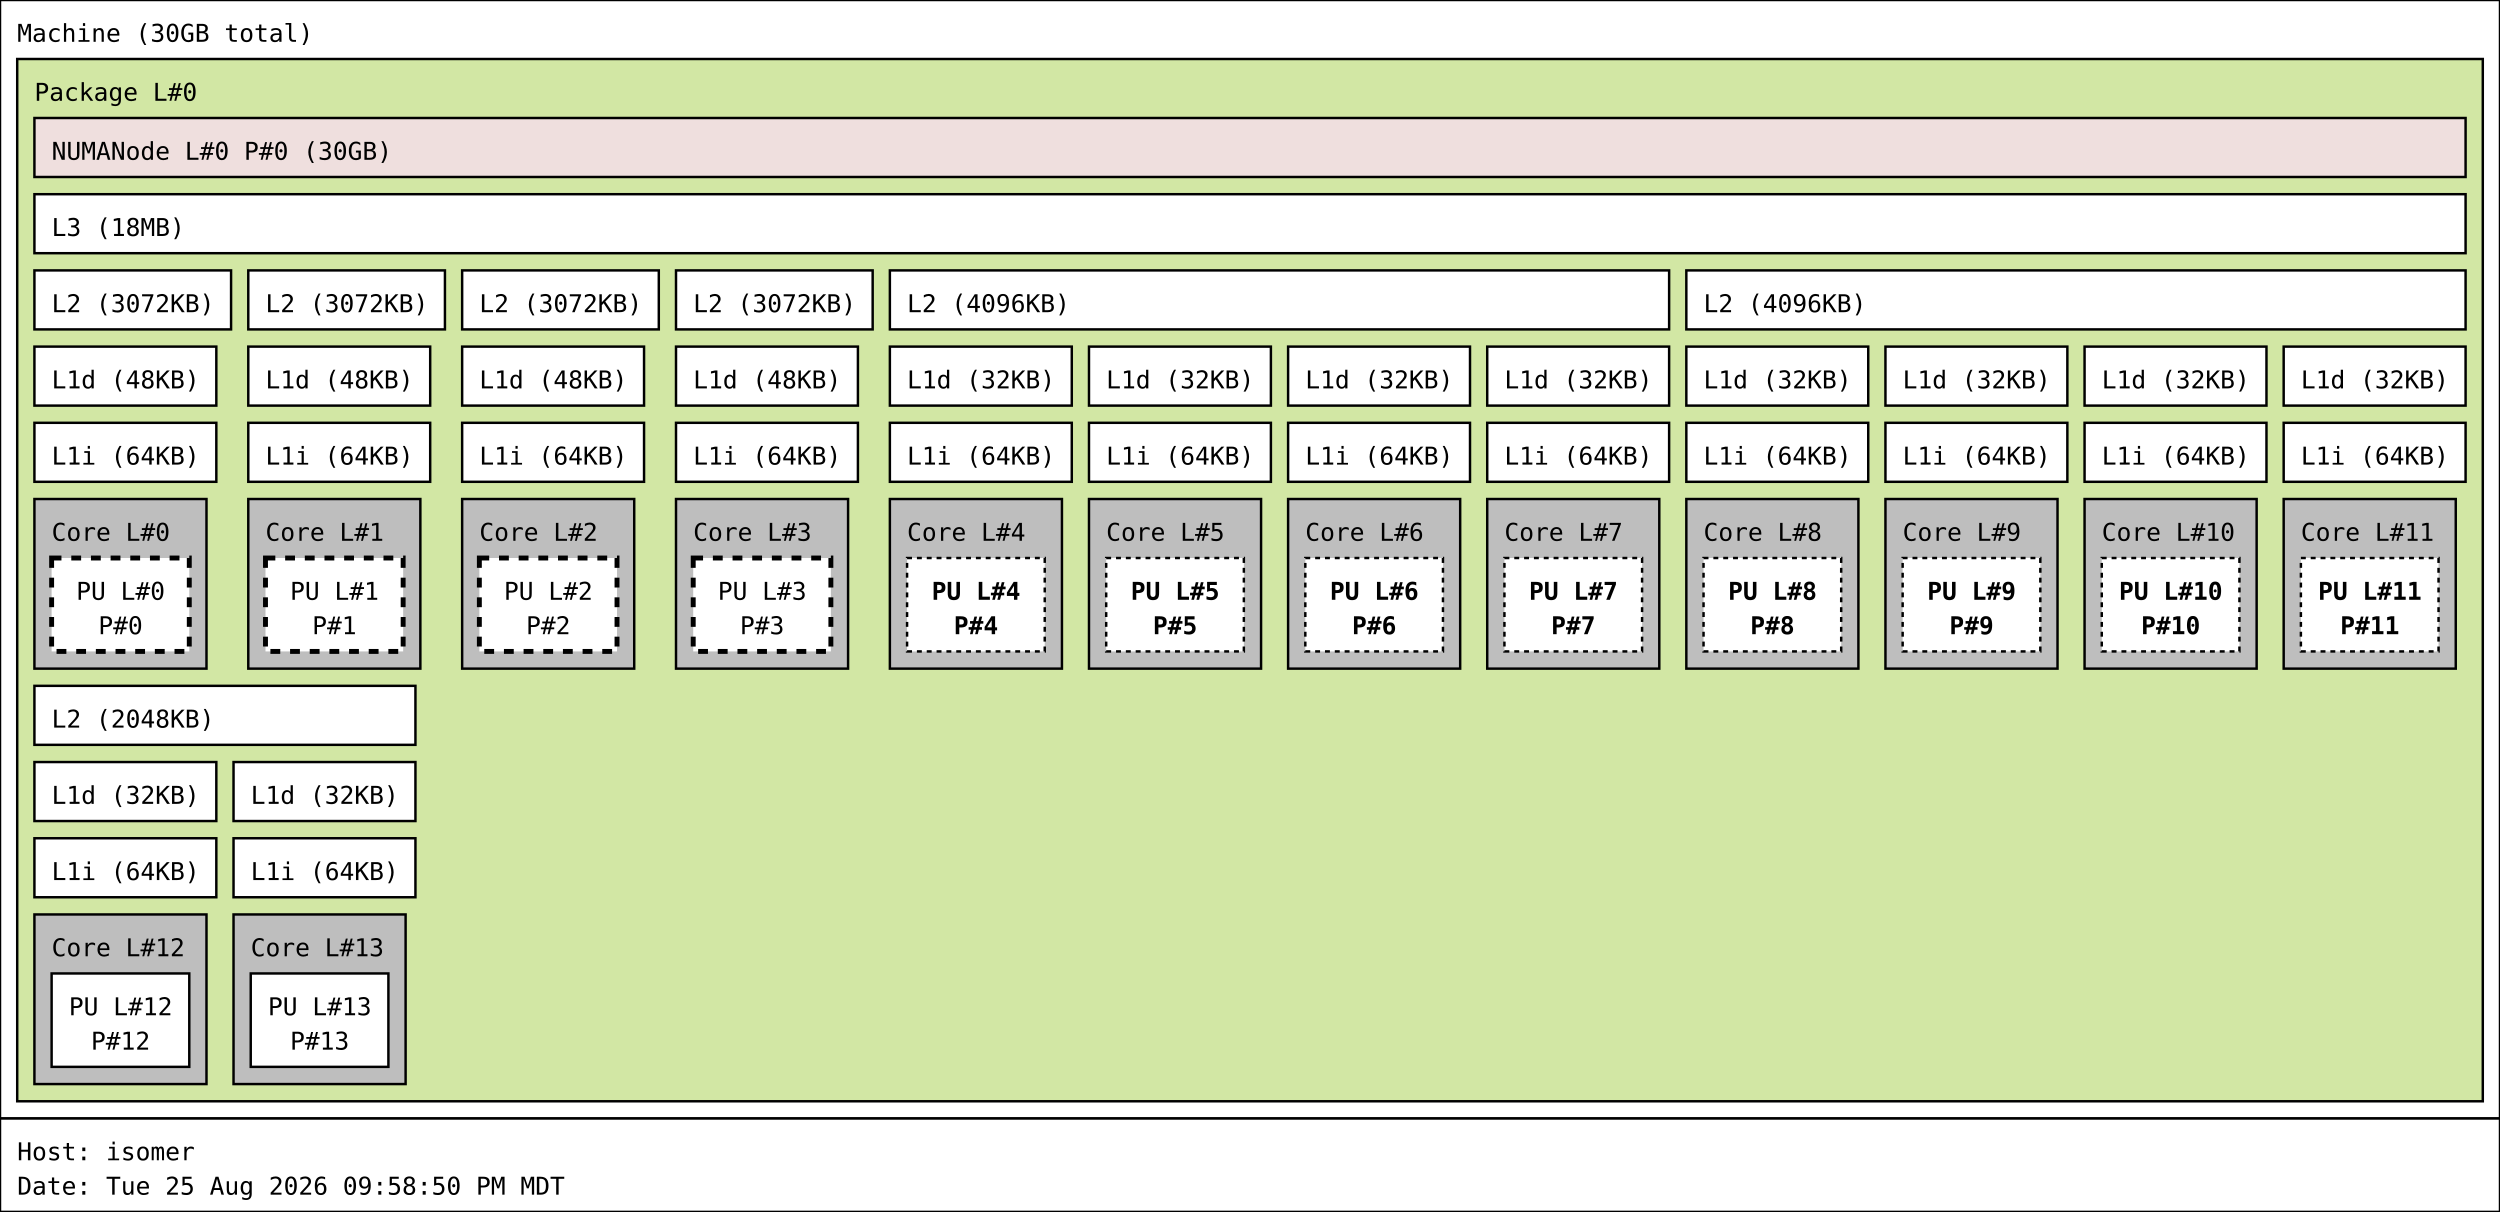
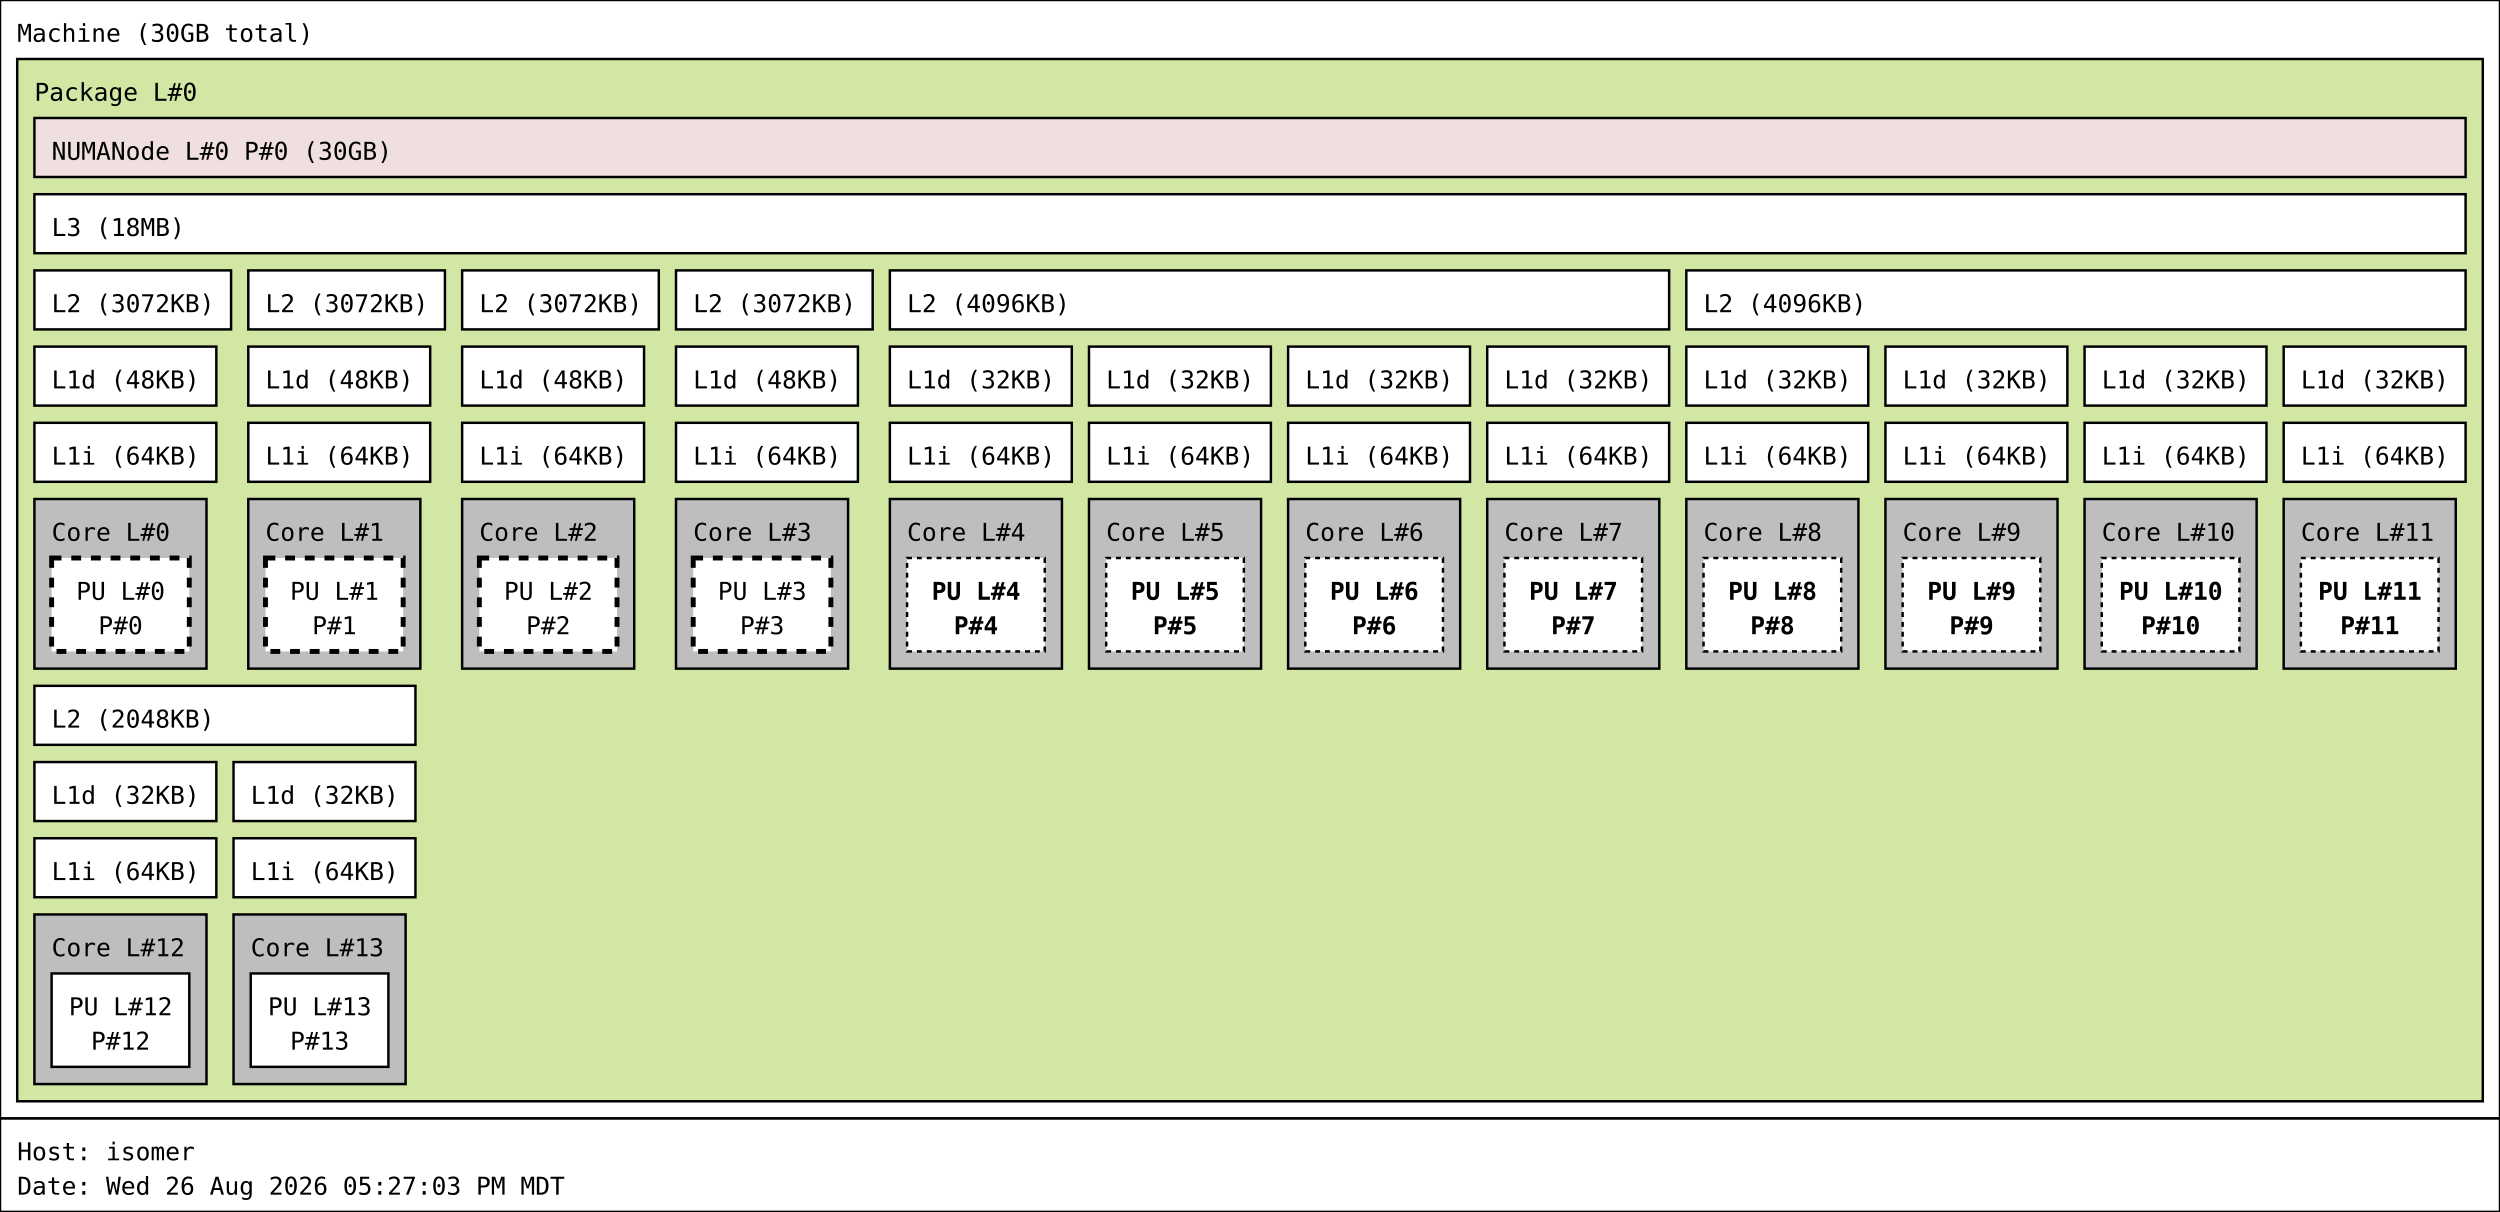
<svg xmlns="http://www.w3.org/2000/svg" width="1017px" height="493px" viewBox="0 0 1017px 493px" version="1.1">
  <rect id="Machine_0_rect" class="Machine" x="0" y="0" width="1017" height="455" fill="rgb(255,255,255)" stroke="rgb(0,0,0)" stroke-width="1" />
  <text id="Machine_0_text" class="Machine" font-family="Monospace" x="7" y="17" fill="rgb(0,0,0)" font-size="10px">Machine (30GB total)</text>
  <rect id="Package_0_rect" class="Package" x="7" y="24" width="1003" height="424" fill="rgb(210,231,164)" stroke="rgb(0,0,0)" stroke-width="1" />
  <text id="Package_0_text" class="Package" font-family="Monospace" x="14" y="41" fill="rgb(0,0,0)" font-size="10px">Package L#0</text>
  <rect id="L3_0_rect" class="L3" x="14" y="79" width="989" height="24" fill="rgb(255,255,255)" stroke="rgb(0,0,0)" stroke-width="1" />
  <text id="L3_0_text" class="L3" font-family="Monospace" x="21" y="96" fill="rgb(0,0,0)" font-size="10px">L3 (18MB)</text>
  <rect id="L2_0_rect" class="L2" x="14" y="110" width="80" height="24" fill="rgb(255,255,255)" stroke="rgb(0,0,0)" stroke-width="1" />
  <text id="L2_0_text" class="L2" font-family="Monospace" x="21" y="127" fill="rgb(0,0,0)" font-size="10px">L2 (3072KB)</text>
  <rect id="L1d_0_rect" class="L1d" x="14" y="141" width="74" height="24" fill="rgb(255,255,255)" stroke="rgb(0,0,0)" stroke-width="1" />
  <text id="L1d_0_text" class="L1d" font-family="Monospace" x="21" y="158" fill="rgb(0,0,0)" font-size="10px">L1d (48KB)</text>
  <rect id="L1i_0_rect" class="L1i" x="14" y="172" width="74" height="24" fill="rgb(255,255,255)" stroke="rgb(0,0,0)" stroke-width="1" />
  <text id="L1i_0_text" class="L1i" font-family="Monospace" x="21" y="189" fill="rgb(0,0,0)" font-size="10px">L1i (64KB)</text>
  <rect id="Core_0_rect" class="Core" x="14" y="203" width="70" height="69" fill="rgb(190,190,190)" stroke="rgb(0,0,0)" stroke-width="1" />
  <text id="Core_0_text" class="Core" font-family="Monospace" x="21" y="220" fill="rgb(0,0,0)" font-size="10px">Core L#0</text>
  <rect id="PU_0_rect" class="PU" x="21" y="227" width="56" height="38" fill="rgb(255,255,255)" stroke="rgb(0,0,0)" stroke-width="2" stroke-dasharray="4" />
  <text id="PU_0_text" class="PU" font-family="Monospace" x="31" y="244" fill="rgb(0,0,0)" font-size="10px">PU L#0</text>
  <text id="PU_0_text_1" class="PU" font-family="Monospace" x="40" y="258" fill="rgb(0,0,0)" font-size="10px">P#0</text>
  <rect id="L2_1_rect" class="L2" x="101" y="110" width="80" height="24" fill="rgb(255,255,255)" stroke="rgb(0,0,0)" stroke-width="1" />
  <text id="L2_1_text" class="L2" font-family="Monospace" x="108" y="127" fill="rgb(0,0,0)" font-size="10px">L2 (3072KB)</text>
  <rect id="L1d_1_rect" class="L1d" x="101" y="141" width="74" height="24" fill="rgb(255,255,255)" stroke="rgb(0,0,0)" stroke-width="1" />
  <text id="L1d_1_text" class="L1d" font-family="Monospace" x="108" y="158" fill="rgb(0,0,0)" font-size="10px">L1d (48KB)</text>
  <rect id="L1i_1_rect" class="L1i" x="101" y="172" width="74" height="24" fill="rgb(255,255,255)" stroke="rgb(0,0,0)" stroke-width="1" />
  <text id="L1i_1_text" class="L1i" font-family="Monospace" x="108" y="189" fill="rgb(0,0,0)" font-size="10px">L1i (64KB)</text>
  <rect id="Core_1_rect" class="Core" x="101" y="203" width="70" height="69" fill="rgb(190,190,190)" stroke="rgb(0,0,0)" stroke-width="1" />
  <text id="Core_1_text" class="Core" font-family="Monospace" x="108" y="220" fill="rgb(0,0,0)" font-size="10px">Core L#1</text>
  <rect id="PU_1_rect" class="PU" x="108" y="227" width="56" height="38" fill="rgb(255,255,255)" stroke="rgb(0,0,0)" stroke-width="2" stroke-dasharray="4" />
  <text id="PU_1_text" class="PU" font-family="Monospace" x="118" y="244" fill="rgb(0,0,0)" font-size="10px">PU L#1</text>
  <text id="PU_1_text_1" class="PU" font-family="Monospace" x="127" y="258" fill="rgb(0,0,0)" font-size="10px">P#1</text>
  <rect id="L2_2_rect" class="L2" x="188" y="110" width="80" height="24" fill="rgb(255,255,255)" stroke="rgb(0,0,0)" stroke-width="1" />
  <text id="L2_2_text" class="L2" font-family="Monospace" x="195" y="127" fill="rgb(0,0,0)" font-size="10px">L2 (3072KB)</text>
  <rect id="L1d_2_rect" class="L1d" x="188" y="141" width="74" height="24" fill="rgb(255,255,255)" stroke="rgb(0,0,0)" stroke-width="1" />
  <text id="L1d_2_text" class="L1d" font-family="Monospace" x="195" y="158" fill="rgb(0,0,0)" font-size="10px">L1d (48KB)</text>
  <rect id="L1i_2_rect" class="L1i" x="188" y="172" width="74" height="24" fill="rgb(255,255,255)" stroke="rgb(0,0,0)" stroke-width="1" />
  <text id="L1i_2_text" class="L1i" font-family="Monospace" x="195" y="189" fill="rgb(0,0,0)" font-size="10px">L1i (64KB)</text>
  <rect id="Core_2_rect" class="Core" x="188" y="203" width="70" height="69" fill="rgb(190,190,190)" stroke="rgb(0,0,0)" stroke-width="1" />
  <text id="Core_2_text" class="Core" font-family="Monospace" x="195" y="220" fill="rgb(0,0,0)" font-size="10px">Core L#2</text>
  <rect id="PU_2_rect" class="PU" x="195" y="227" width="56" height="38" fill="rgb(255,255,255)" stroke="rgb(0,0,0)" stroke-width="2" stroke-dasharray="4" />
  <text id="PU_2_text" class="PU" font-family="Monospace" x="205" y="244" fill="rgb(0,0,0)" font-size="10px">PU L#2</text>
  <text id="PU_2_text_1" class="PU" font-family="Monospace" x="214" y="258" fill="rgb(0,0,0)" font-size="10px">P#2</text>
  <rect id="L2_3_rect" class="L2" x="275" y="110" width="80" height="24" fill="rgb(255,255,255)" stroke="rgb(0,0,0)" stroke-width="1" />
  <text id="L2_3_text" class="L2" font-family="Monospace" x="282" y="127" fill="rgb(0,0,0)" font-size="10px">L2 (3072KB)</text>
  <rect id="L1d_3_rect" class="L1d" x="275" y="141" width="74" height="24" fill="rgb(255,255,255)" stroke="rgb(0,0,0)" stroke-width="1" />
  <text id="L1d_3_text" class="L1d" font-family="Monospace" x="282" y="158" fill="rgb(0,0,0)" font-size="10px">L1d (48KB)</text>
  <rect id="L1i_3_rect" class="L1i" x="275" y="172" width="74" height="24" fill="rgb(255,255,255)" stroke="rgb(0,0,0)" stroke-width="1" />
  <text id="L1i_3_text" class="L1i" font-family="Monospace" x="282" y="189" fill="rgb(0,0,0)" font-size="10px">L1i (64KB)</text>
  <rect id="Core_3_rect" class="Core" x="275" y="203" width="70" height="69" fill="rgb(190,190,190)" stroke="rgb(0,0,0)" stroke-width="1" />
  <text id="Core_3_text" class="Core" font-family="Monospace" x="282" y="220" fill="rgb(0,0,0)" font-size="10px">Core L#3</text>
  <rect id="PU_3_rect" class="PU" x="282" y="227" width="56" height="38" fill="rgb(255,255,255)" stroke="rgb(0,0,0)" stroke-width="2" stroke-dasharray="4" />
  <text id="PU_3_text" class="PU" font-family="Monospace" x="292" y="244" fill="rgb(0,0,0)" font-size="10px">PU L#3</text>
  <text id="PU_3_text_1" class="PU" font-family="Monospace" x="301" y="258" fill="rgb(0,0,0)" font-size="10px">P#3</text>
  <rect id="L2_4_rect" class="L2" x="362" y="110" width="317" height="24" fill="rgb(255,255,255)" stroke="rgb(0,0,0)" stroke-width="1" />
  <text id="L2_4_text" class="L2" font-family="Monospace" x="369" y="127" fill="rgb(0,0,0)" font-size="10px">L2 (4096KB)</text>
  <rect id="L1d_4_rect" class="L1d" x="362" y="141" width="74" height="24" fill="rgb(255,255,255)" stroke="rgb(0,0,0)" stroke-width="1" />
  <text id="L1d_4_text" class="L1d" font-family="Monospace" x="369" y="158" fill="rgb(0,0,0)" font-size="10px">L1d (32KB)</text>
  <rect id="L1i_4_rect" class="L1i" x="362" y="172" width="74" height="24" fill="rgb(255,255,255)" stroke="rgb(0,0,0)" stroke-width="1" />
  <text id="L1i_4_text" class="L1i" font-family="Monospace" x="369" y="189" fill="rgb(0,0,0)" font-size="10px">L1i (64KB)</text>
  <rect id="Core_4_rect" class="Core" x="362" y="203" width="70" height="69" fill="rgb(190,190,190)" stroke="rgb(0,0,0)" stroke-width="1" />
  <text id="Core_4_text" class="Core" font-family="Monospace" x="369" y="220" fill="rgb(0,0,0)" font-size="10px">Core L#4</text>
  <rect id="PU_4_rect" class="PU" x="369" y="227" width="56" height="38" fill="rgb(255,255,255)" stroke="rgb(0,0,0)" stroke-width="1" stroke-dasharray="2" />
  <text id="PU_4_text" class="PU" font-family="Monospace" font-weight="bold" x="379" y="244" fill="rgb(0,0,0)" font-size="10px">PU L#4</text>
  <text id="PU_4_text_1" class="PU" font-family="Monospace" font-weight="bold" x="388" y="258" fill="rgb(0,0,0)" font-size="10px">P#4</text>
  <rect id="L1d_5_rect" class="L1d" x="443" y="141" width="74" height="24" fill="rgb(255,255,255)" stroke="rgb(0,0,0)" stroke-width="1" />
  <text id="L1d_5_text" class="L1d" font-family="Monospace" x="450" y="158" fill="rgb(0,0,0)" font-size="10px">L1d (32KB)</text>
  <rect id="L1i_5_rect" class="L1i" x="443" y="172" width="74" height="24" fill="rgb(255,255,255)" stroke="rgb(0,0,0)" stroke-width="1" />
  <text id="L1i_5_text" class="L1i" font-family="Monospace" x="450" y="189" fill="rgb(0,0,0)" font-size="10px">L1i (64KB)</text>
  <rect id="Core_5_rect" class="Core" x="443" y="203" width="70" height="69" fill="rgb(190,190,190)" stroke="rgb(0,0,0)" stroke-width="1" />
  <text id="Core_5_text" class="Core" font-family="Monospace" x="450" y="220" fill="rgb(0,0,0)" font-size="10px">Core L#5</text>
  <rect id="PU_5_rect" class="PU" x="450" y="227" width="56" height="38" fill="rgb(255,255,255)" stroke="rgb(0,0,0)" stroke-width="1" stroke-dasharray="2" />
  <text id="PU_5_text" class="PU" font-family="Monospace" font-weight="bold" x="460" y="244" fill="rgb(0,0,0)" font-size="10px">PU L#5</text>
  <text id="PU_5_text_1" class="PU" font-family="Monospace" font-weight="bold" x="469" y="258" fill="rgb(0,0,0)" font-size="10px">P#5</text>
  <rect id="L1d_6_rect" class="L1d" x="524" y="141" width="74" height="24" fill="rgb(255,255,255)" stroke="rgb(0,0,0)" stroke-width="1" />
  <text id="L1d_6_text" class="L1d" font-family="Monospace" x="531" y="158" fill="rgb(0,0,0)" font-size="10px">L1d (32KB)</text>
  <rect id="L1i_6_rect" class="L1i" x="524" y="172" width="74" height="24" fill="rgb(255,255,255)" stroke="rgb(0,0,0)" stroke-width="1" />
  <text id="L1i_6_text" class="L1i" font-family="Monospace" x="531" y="189" fill="rgb(0,0,0)" font-size="10px">L1i (64KB)</text>
  <rect id="Core_6_rect" class="Core" x="524" y="203" width="70" height="69" fill="rgb(190,190,190)" stroke="rgb(0,0,0)" stroke-width="1" />
  <text id="Core_6_text" class="Core" font-family="Monospace" x="531" y="220" fill="rgb(0,0,0)" font-size="10px">Core L#6</text>
  <rect id="PU_6_rect" class="PU" x="531" y="227" width="56" height="38" fill="rgb(255,255,255)" stroke="rgb(0,0,0)" stroke-width="1" stroke-dasharray="2" />
  <text id="PU_6_text" class="PU" font-family="Monospace" font-weight="bold" x="541" y="244" fill="rgb(0,0,0)" font-size="10px">PU L#6</text>
  <text id="PU_6_text_1" class="PU" font-family="Monospace" font-weight="bold" x="550" y="258" fill="rgb(0,0,0)" font-size="10px">P#6</text>
  <rect id="L1d_7_rect" class="L1d" x="605" y="141" width="74" height="24" fill="rgb(255,255,255)" stroke="rgb(0,0,0)" stroke-width="1" />
  <text id="L1d_7_text" class="L1d" font-family="Monospace" x="612" y="158" fill="rgb(0,0,0)" font-size="10px">L1d (32KB)</text>
  <rect id="L1i_7_rect" class="L1i" x="605" y="172" width="74" height="24" fill="rgb(255,255,255)" stroke="rgb(0,0,0)" stroke-width="1" />
  <text id="L1i_7_text" class="L1i" font-family="Monospace" x="612" y="189" fill="rgb(0,0,0)" font-size="10px">L1i (64KB)</text>
  <rect id="Core_7_rect" class="Core" x="605" y="203" width="70" height="69" fill="rgb(190,190,190)" stroke="rgb(0,0,0)" stroke-width="1" />
  <text id="Core_7_text" class="Core" font-family="Monospace" x="612" y="220" fill="rgb(0,0,0)" font-size="10px">Core L#7</text>
  <rect id="PU_7_rect" class="PU" x="612" y="227" width="56" height="38" fill="rgb(255,255,255)" stroke="rgb(0,0,0)" stroke-width="1" stroke-dasharray="2" />
  <text id="PU_7_text" class="PU" font-family="Monospace" font-weight="bold" x="622" y="244" fill="rgb(0,0,0)" font-size="10px">PU L#7</text>
  <text id="PU_7_text_1" class="PU" font-family="Monospace" font-weight="bold" x="631" y="258" fill="rgb(0,0,0)" font-size="10px">P#7</text>
  <rect id="L2_5_rect" class="L2" x="686" y="110" width="317" height="24" fill="rgb(255,255,255)" stroke="rgb(0,0,0)" stroke-width="1" />
  <text id="L2_5_text" class="L2" font-family="Monospace" x="693" y="127" fill="rgb(0,0,0)" font-size="10px">L2 (4096KB)</text>
  <rect id="L1d_8_rect" class="L1d" x="686" y="141" width="74" height="24" fill="rgb(255,255,255)" stroke="rgb(0,0,0)" stroke-width="1" />
  <text id="L1d_8_text" class="L1d" font-family="Monospace" x="693" y="158" fill="rgb(0,0,0)" font-size="10px">L1d (32KB)</text>
  <rect id="L1i_8_rect" class="L1i" x="686" y="172" width="74" height="24" fill="rgb(255,255,255)" stroke="rgb(0,0,0)" stroke-width="1" />
  <text id="L1i_8_text" class="L1i" font-family="Monospace" x="693" y="189" fill="rgb(0,0,0)" font-size="10px">L1i (64KB)</text>
  <rect id="Core_8_rect" class="Core" x="686" y="203" width="70" height="69" fill="rgb(190,190,190)" stroke="rgb(0,0,0)" stroke-width="1" />
  <text id="Core_8_text" class="Core" font-family="Monospace" x="693" y="220" fill="rgb(0,0,0)" font-size="10px">Core L#8</text>
  <rect id="PU_8_rect" class="PU" x="693" y="227" width="56" height="38" fill="rgb(255,255,255)" stroke="rgb(0,0,0)" stroke-width="1" stroke-dasharray="2" />
  <text id="PU_8_text" class="PU" font-family="Monospace" font-weight="bold" x="703" y="244" fill="rgb(0,0,0)" font-size="10px">PU L#8</text>
  <text id="PU_8_text_1" class="PU" font-family="Monospace" font-weight="bold" x="712" y="258" fill="rgb(0,0,0)" font-size="10px">P#8</text>
  <rect id="L1d_9_rect" class="L1d" x="767" y="141" width="74" height="24" fill="rgb(255,255,255)" stroke="rgb(0,0,0)" stroke-width="1" />
  <text id="L1d_9_text" class="L1d" font-family="Monospace" x="774" y="158" fill="rgb(0,0,0)" font-size="10px">L1d (32KB)</text>
  <rect id="L1i_9_rect" class="L1i" x="767" y="172" width="74" height="24" fill="rgb(255,255,255)" stroke="rgb(0,0,0)" stroke-width="1" />
  <text id="L1i_9_text" class="L1i" font-family="Monospace" x="774" y="189" fill="rgb(0,0,0)" font-size="10px">L1i (64KB)</text>
  <rect id="Core_9_rect" class="Core" x="767" y="203" width="70" height="69" fill="rgb(190,190,190)" stroke="rgb(0,0,0)" stroke-width="1" />
  <text id="Core_9_text" class="Core" font-family="Monospace" x="774" y="220" fill="rgb(0,0,0)" font-size="10px">Core L#9</text>
  <rect id="PU_9_rect" class="PU" x="774" y="227" width="56" height="38" fill="rgb(255,255,255)" stroke="rgb(0,0,0)" stroke-width="1" stroke-dasharray="2" />
  <text id="PU_9_text" class="PU" font-family="Monospace" font-weight="bold" x="784" y="244" fill="rgb(0,0,0)" font-size="10px">PU L#9</text>
  <text id="PU_9_text_1" class="PU" font-family="Monospace" font-weight="bold" x="793" y="258" fill="rgb(0,0,0)" font-size="10px">P#9</text>
  <rect id="L1d_10_rect" class="L1d" x="848" y="141" width="74" height="24" fill="rgb(255,255,255)" stroke="rgb(0,0,0)" stroke-width="1" />
  <text id="L1d_10_text" class="L1d" font-family="Monospace" x="855" y="158" fill="rgb(0,0,0)" font-size="10px">L1d (32KB)</text>
  <rect id="L1i_10_rect" class="L1i" x="848" y="172" width="74" height="24" fill="rgb(255,255,255)" stroke="rgb(0,0,0)" stroke-width="1" />
  <text id="L1i_10_text" class="L1i" font-family="Monospace" x="855" y="189" fill="rgb(0,0,0)" font-size="10px">L1i (64KB)</text>
  <rect id="Core_10_rect" class="Core" x="848" y="203" width="70" height="69" fill="rgb(190,190,190)" stroke="rgb(0,0,0)" stroke-width="1" />
  <text id="Core_10_text" class="Core" font-family="Monospace" x="855" y="220" fill="rgb(0,0,0)" font-size="10px">Core L#10</text>
  <rect id="PU_10_rect" class="PU" x="855" y="227" width="56" height="38" fill="rgb(255,255,255)" stroke="rgb(0,0,0)" stroke-width="1" stroke-dasharray="2" />
  <text id="PU_10_text" class="PU" font-family="Monospace" font-weight="bold" x="862" y="244" fill="rgb(0,0,0)" font-size="10px">PU L#10</text>
  <text id="PU_10_text_1" class="PU" font-family="Monospace" font-weight="bold" x="871" y="258" fill="rgb(0,0,0)" font-size="10px">P#10</text>
  <rect id="L1d_11_rect" class="L1d" x="929" y="141" width="74" height="24" fill="rgb(255,255,255)" stroke="rgb(0,0,0)" stroke-width="1" />
  <text id="L1d_11_text" class="L1d" font-family="Monospace" x="936" y="158" fill="rgb(0,0,0)" font-size="10px">L1d (32KB)</text>
  <rect id="L1i_11_rect" class="L1i" x="929" y="172" width="74" height="24" fill="rgb(255,255,255)" stroke="rgb(0,0,0)" stroke-width="1" />
  <text id="L1i_11_text" class="L1i" font-family="Monospace" x="936" y="189" fill="rgb(0,0,0)" font-size="10px">L1i (64KB)</text>
  <rect id="Core_11_rect" class="Core" x="929" y="203" width="70" height="69" fill="rgb(190,190,190)" stroke="rgb(0,0,0)" stroke-width="1" />
  <text id="Core_11_text" class="Core" font-family="Monospace" x="936" y="220" fill="rgb(0,0,0)" font-size="10px">Core L#11</text>
  <rect id="PU_11_rect" class="PU" x="936" y="227" width="56" height="38" fill="rgb(255,255,255)" stroke="rgb(0,0,0)" stroke-width="1" stroke-dasharray="2" />
  <text id="PU_11_text" class="PU" font-family="Monospace" font-weight="bold" x="943" y="244" fill="rgb(0,0,0)" font-size="10px">PU L#11</text>
  <text id="PU_11_text_1" class="PU" font-family="Monospace" font-weight="bold" x="952" y="258" fill="rgb(0,0,0)" font-size="10px">P#11</text>
  <rect id="L2_6_rect" class="L2" x="14" y="279" width="155" height="24" fill="rgb(255,255,255)" stroke="rgb(0,0,0)" stroke-width="1" />
  <text id="L2_6_text" class="L2" font-family="Monospace" x="21" y="296" fill="rgb(0,0,0)" font-size="10px">L2 (2048KB)</text>
  <rect id="L1d_12_rect" class="L1d" x="14" y="310" width="74" height="24" fill="rgb(255,255,255)" stroke="rgb(0,0,0)" stroke-width="1" />
  <text id="L1d_12_text" class="L1d" font-family="Monospace" x="21" y="327" fill="rgb(0,0,0)" font-size="10px">L1d (32KB)</text>
  <rect id="L1i_12_rect" class="L1i" x="14" y="341" width="74" height="24" fill="rgb(255,255,255)" stroke="rgb(0,0,0)" stroke-width="1" />
  <text id="L1i_12_text" class="L1i" font-family="Monospace" x="21" y="358" fill="rgb(0,0,0)" font-size="10px">L1i (64KB)</text>
  <rect id="Core_12_rect" class="Core" x="14" y="372" width="70" height="69" fill="rgb(190,190,190)" stroke="rgb(0,0,0)" stroke-width="1" />
  <text id="Core_12_text" class="Core" font-family="Monospace" x="21" y="389" fill="rgb(0,0,0)" font-size="10px">Core L#12</text>
  <rect id="PU_12_rect" class="PU" x="21" y="396" width="56" height="38" fill="rgb(255,255,255)" stroke="rgb(0,0,0)" stroke-width="1" />
  <text id="PU_12_text" class="PU" font-family="Monospace" x="28" y="413" fill="rgb(0,0,0)" font-size="10px">PU L#12</text>
  <text id="PU_12_text_1" class="PU" font-family="Monospace" x="37" y="427" fill="rgb(0,0,0)" font-size="10px">P#12</text>
  <rect id="L1d_13_rect" class="L1d" x="95" y="310" width="74" height="24" fill="rgb(255,255,255)" stroke="rgb(0,0,0)" stroke-width="1" />
  <text id="L1d_13_text" class="L1d" font-family="Monospace" x="102" y="327" fill="rgb(0,0,0)" font-size="10px">L1d (32KB)</text>
  <rect id="L1i_13_rect" class="L1i" x="95" y="341" width="74" height="24" fill="rgb(255,255,255)" stroke="rgb(0,0,0)" stroke-width="1" />
  <text id="L1i_13_text" class="L1i" font-family="Monospace" x="102" y="358" fill="rgb(0,0,0)" font-size="10px">L1i (64KB)</text>
  <rect id="Core_13_rect" class="Core" x="95" y="372" width="70" height="69" fill="rgb(190,190,190)" stroke="rgb(0,0,0)" stroke-width="1" />
  <text id="Core_13_text" class="Core" font-family="Monospace" x="102" y="389" fill="rgb(0,0,0)" font-size="10px">Core L#13</text>
  <rect id="PU_13_rect" class="PU" x="102" y="396" width="56" height="38" fill="rgb(255,255,255)" stroke="rgb(0,0,0)" stroke-width="1" />
  <text id="PU_13_text" class="PU" font-family="Monospace" x="109" y="413" fill="rgb(0,0,0)" font-size="10px">PU L#13</text>
  <text id="PU_13_text_1" class="PU" font-family="Monospace" x="118" y="427" fill="rgb(0,0,0)" font-size="10px">P#13</text>
  <rect id="NUMANode_0_rect" class="NUMANode" x="14" y="48" width="989" height="24" fill="rgb(239,223,222)" stroke="rgb(0,0,0)" stroke-width="1" />
  <text id="NUMANode_0_text" class="NUMANode" font-family="Monospace" x="21" y="65" fill="rgb(0,0,0)" font-size="10px">NUMANode L#0 P#0 (30GB)</text>
  <rect id="anon_rect" x="0" y="455" width="1017" height="38" fill="rgb(255,255,255)" stroke="rgb(0,0,0)" stroke-width="1" />
  <text id="anon_text" font-family="Monospace" x="7" y="472" fill="rgb(0,0,0)" font-size="10px">Host: isomer</text>
-   <text id="anon_text_1" font-family="Monospace" x="7" y="486" fill="rgb(0,0,0)" font-size="10px">Date: Tue 25 Aug 2026 09:58:50 PM MDT</text>
+   <text id="anon_text_1" font-family="Monospace" x="7" y="486" fill="rgb(0,0,0)" font-size="10px">Date: Wed 26 Aug 2026 05:27:03 PM MDT</text>
</svg>
